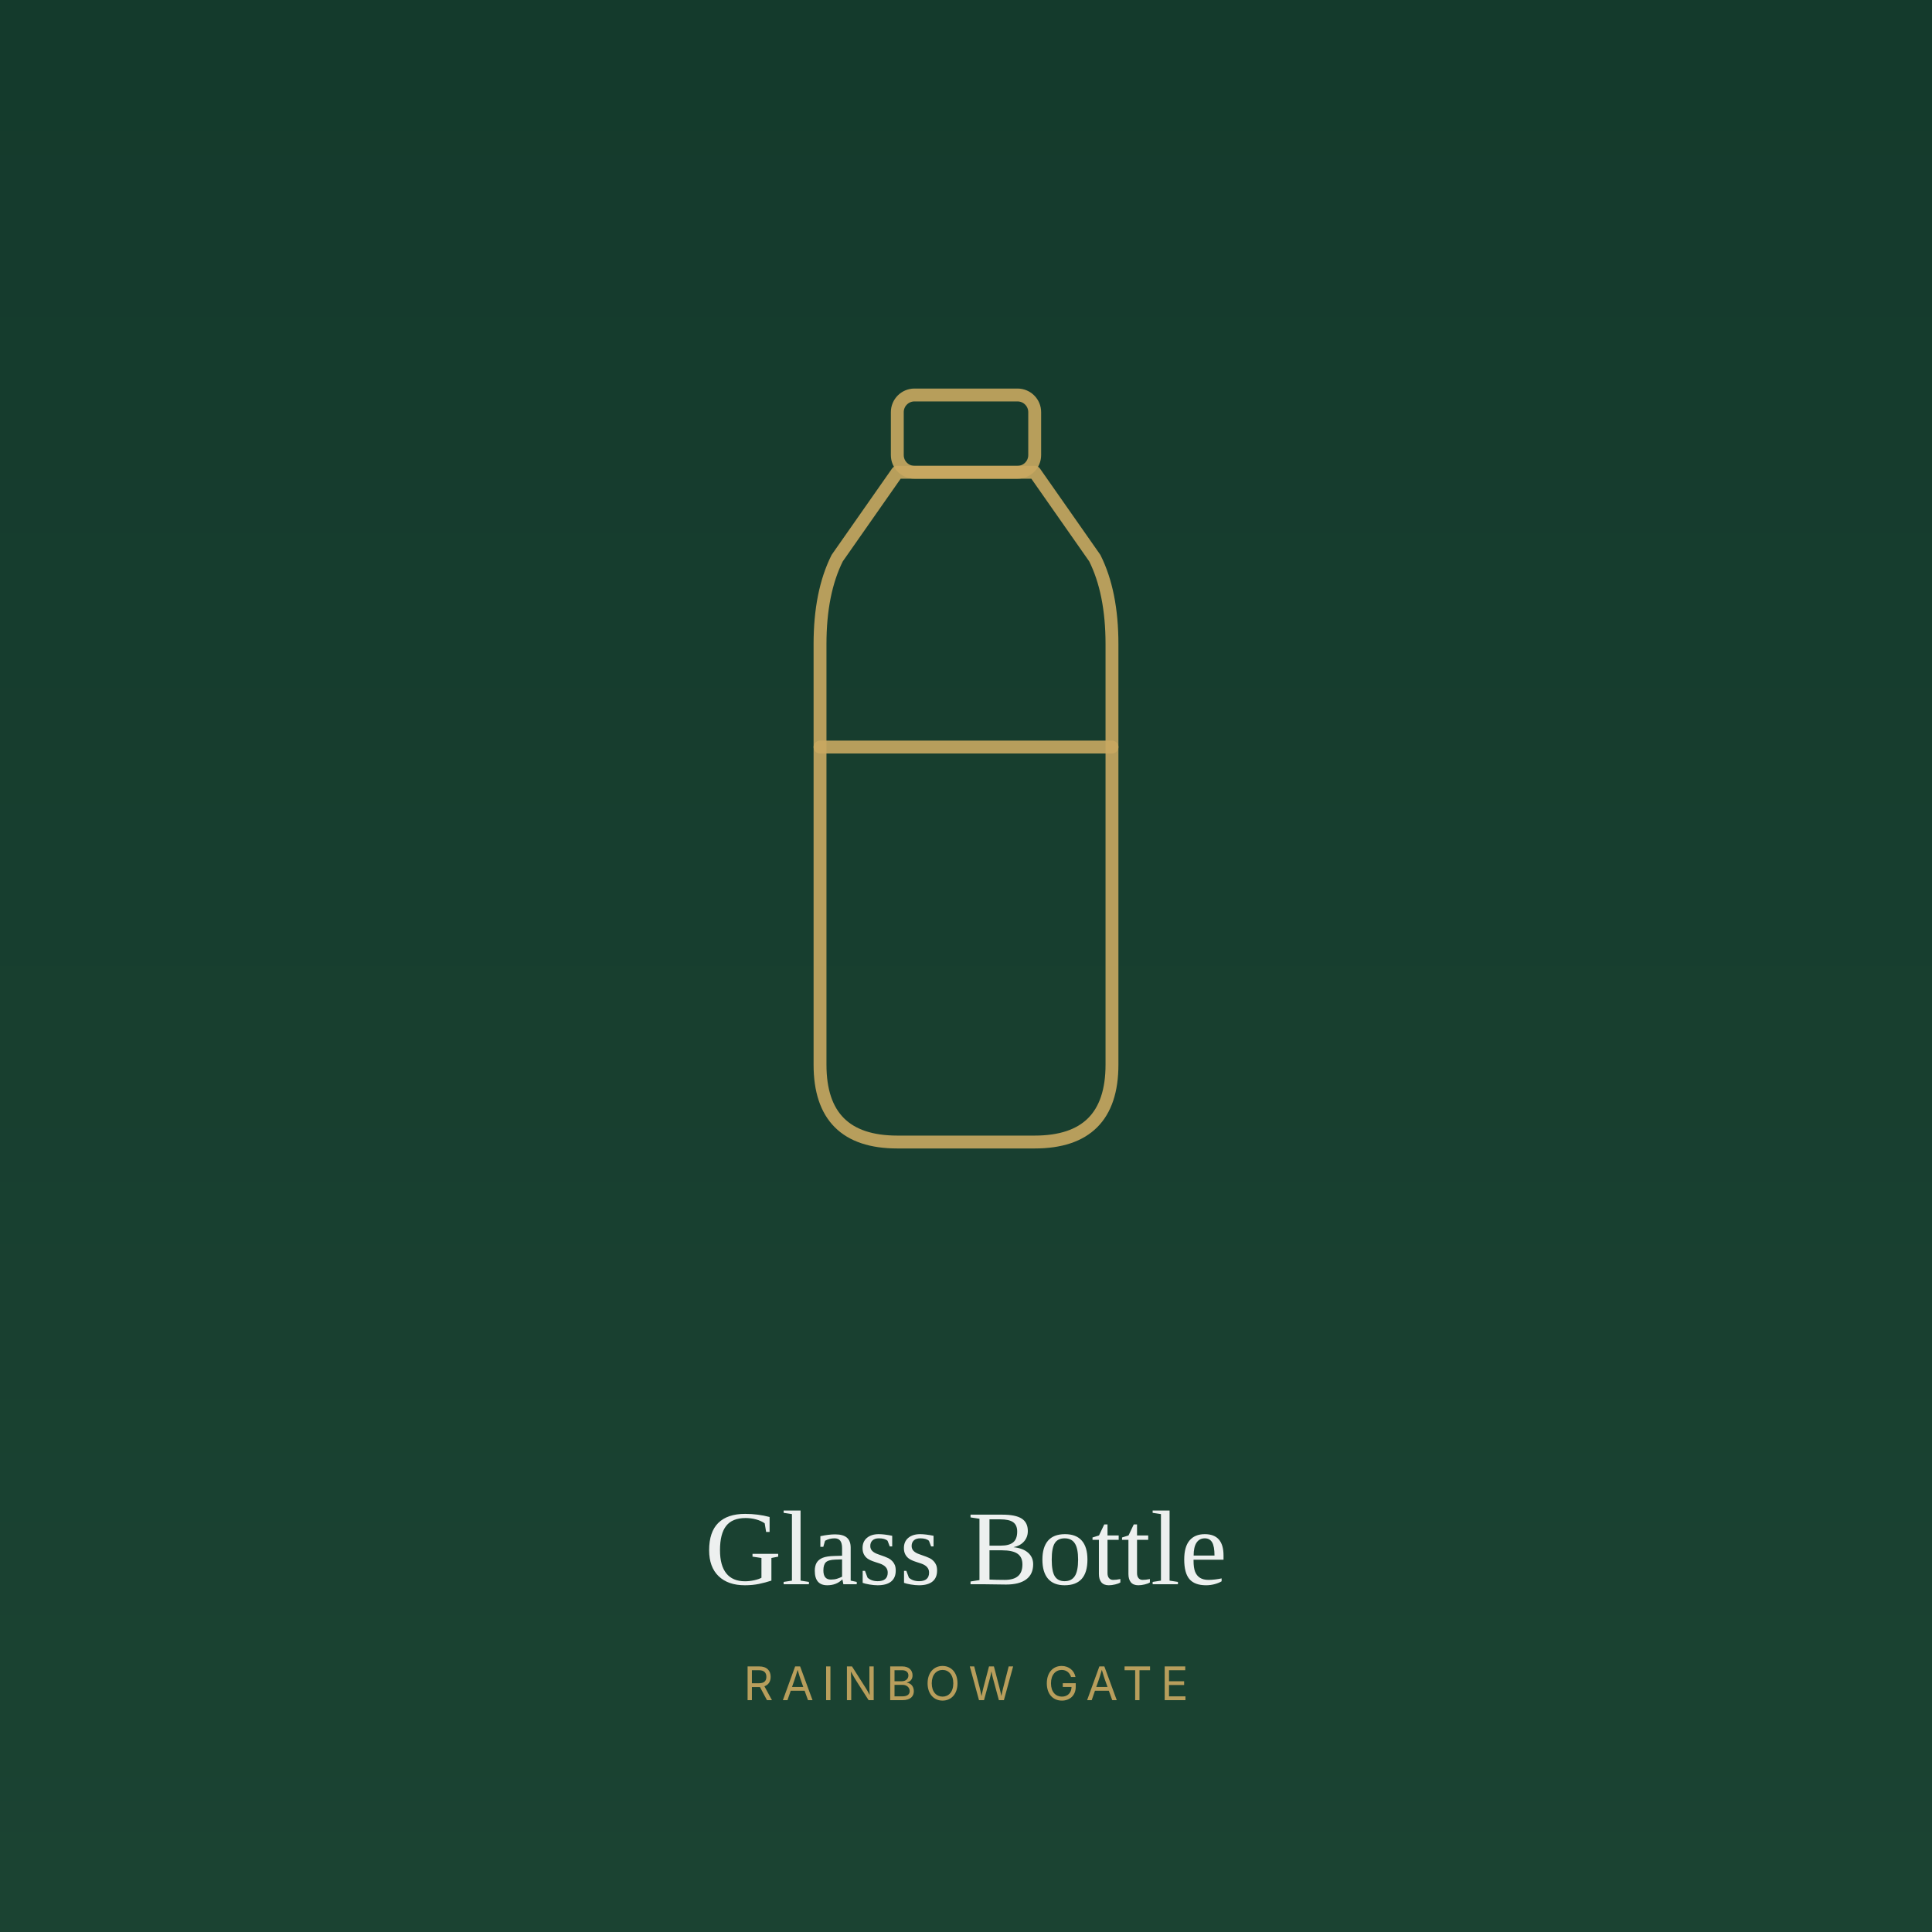
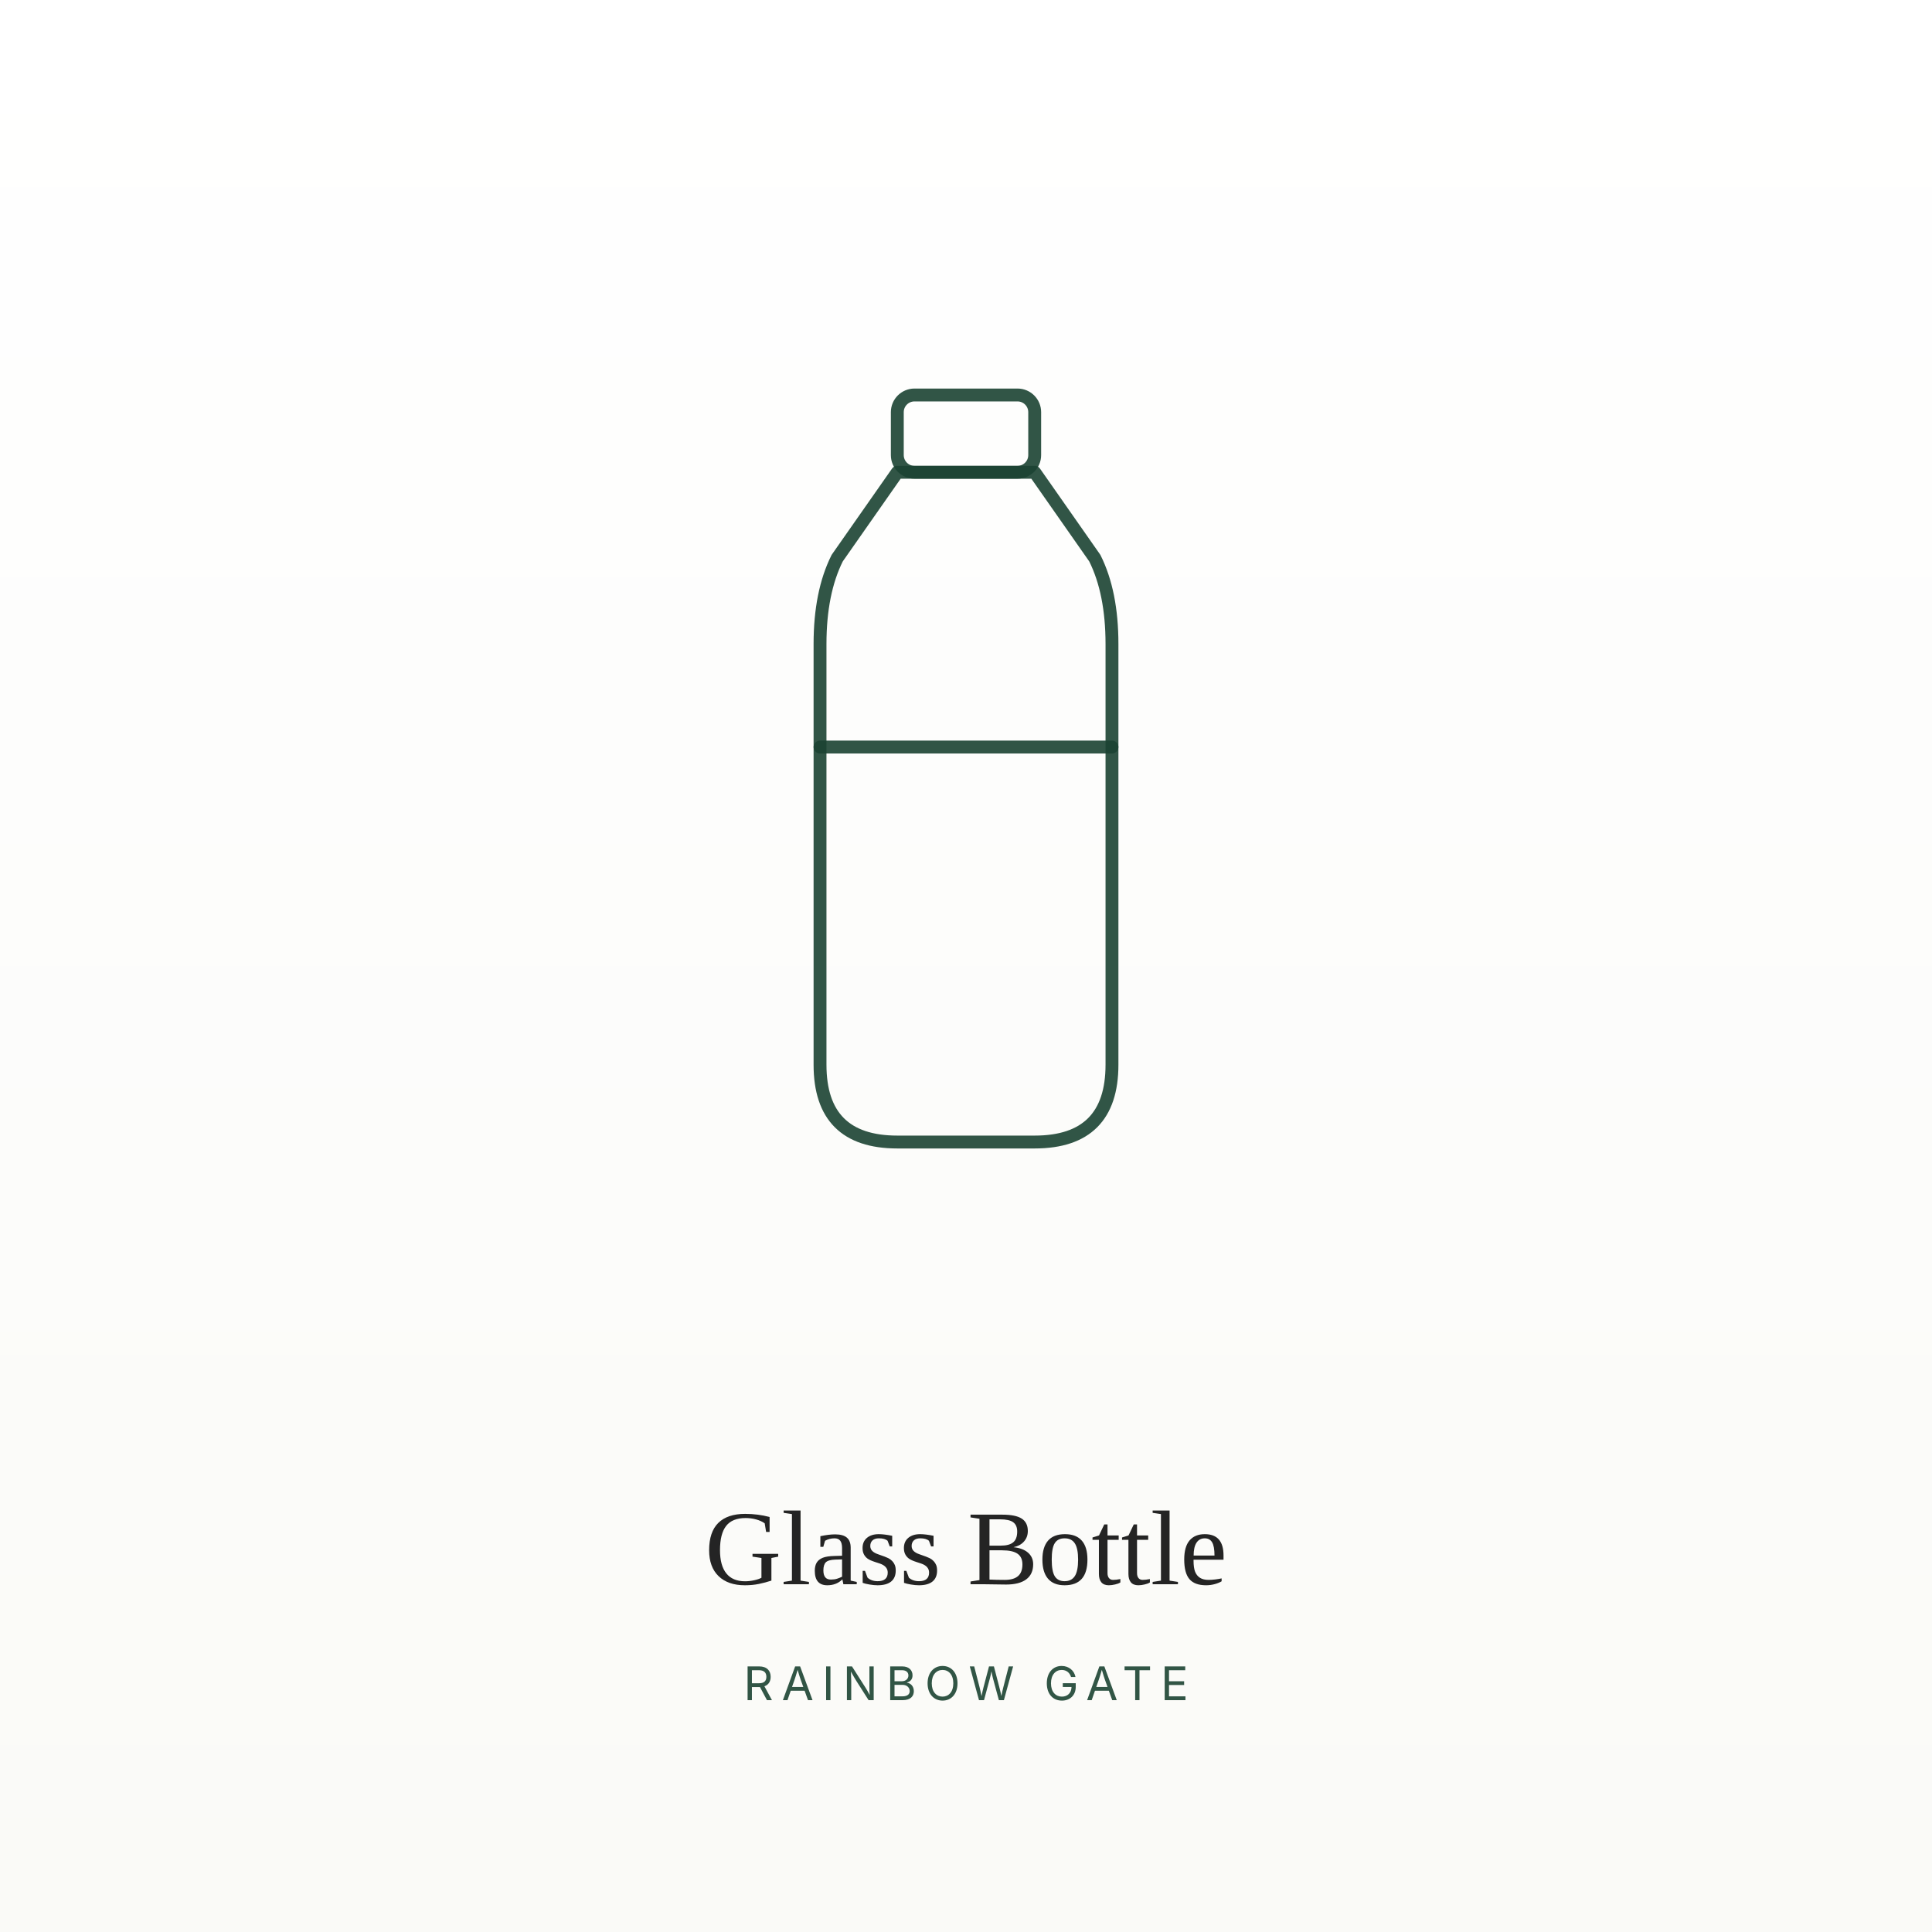
<svg xmlns="http://www.w3.org/2000/svg" viewBox="0 0 1000 1000" width="1000" height="1000" role="img">
  <defs>
    <linearGradient id="bg" x1="0" y1="0" x2="0" y2="1">
-       <stop offset="0" stop-color="#143A2C" />
-       <stop offset="1" stop-color="#1B4332" />
+       <stop offset="0" stop-color="#FFFFFF" />
+       <stop offset="1" stop-color="#FAFAF7" />
    </linearGradient>
  </defs>
  <rect width="1000" height="1000" fill="url(#bg)" />
-   <g transform="translate(500 400) scale(4.444444)" fill="none" stroke="#C9A961" stroke-opacity="0.9" stroke-width="1.5" stroke-linecap="round" stroke-linejoin="round">
+   <g transform="translate(500 400) scale(4.444444)" fill="none" stroke="#1B4332" stroke-opacity="0.9" stroke-width="1.5" stroke-linecap="round" stroke-linejoin="round">
    <rect x="-8" y="-44" width="16" height="9" rx="2" />
    <path d="M-8 -35 L-15 -25 Q-17 -21 -17 -15 L-17 34 Q-17 43 -8 43 L8 43 Q17 43 17 34 L17 -15 Q17 -21 15 -25 L8 -35 Z" />
    <line x1="-17" y1="-3" x2="17" y2="-3" />
  </g>
-   <text x="500" y="820" text-anchor="middle" font-family="Georgia, 'Times New Roman', serif" font-size="55" fill="#FFFFFF" fill-opacity="0.92">Glass Bottle</text>
-   <text x="500" y="880" text-anchor="middle" font-family="Inter, Helvetica, Arial, sans-serif" font-size="24" letter-spacing="4.32" fill="#C9A961" fill-opacity="0.9">RAINBOW GATE</text>
+   <text x="500" y="820" text-anchor="middle" font-family="Georgia, 'Times New Roman', serif" font-size="55" fill="#1A1A1A" fill-opacity="0.95">Glass Bottle</text>
+   <text x="500" y="880" text-anchor="middle" font-family="Inter, Helvetica, Arial, sans-serif" font-size="24" letter-spacing="4.32" fill="#1B4332" fill-opacity="0.9">RAINBOW GATE</text>
</svg>
